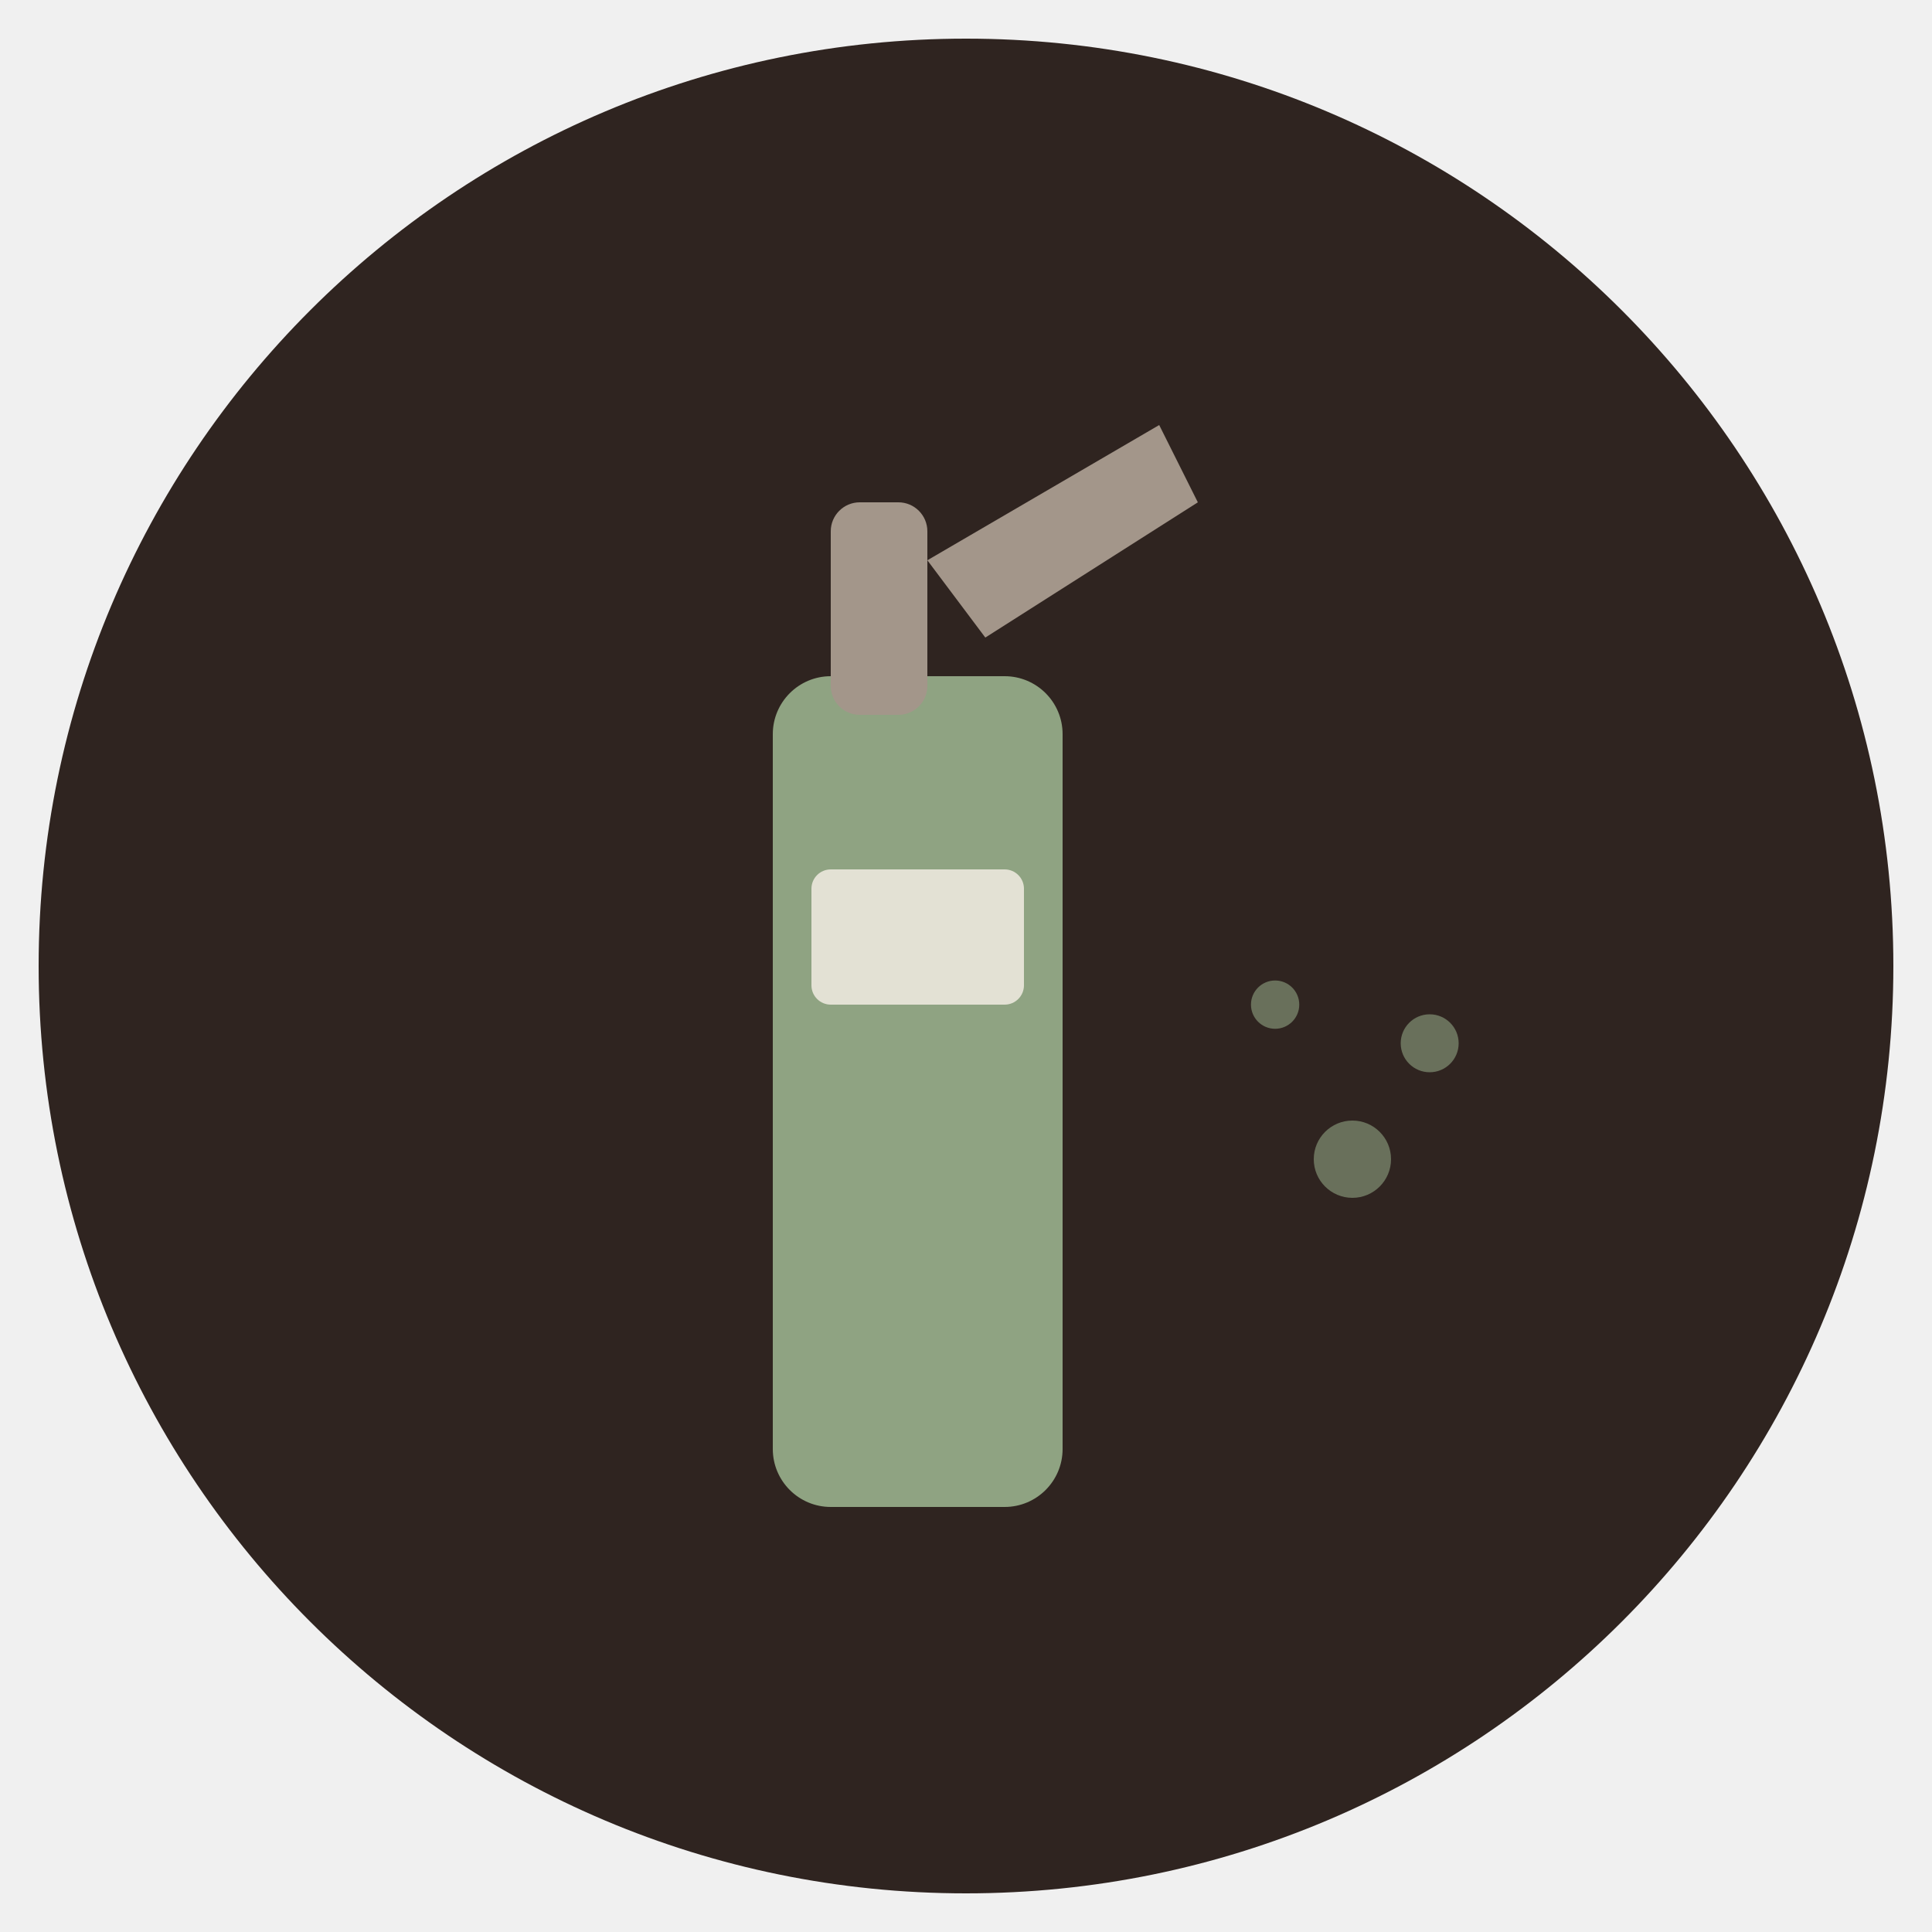
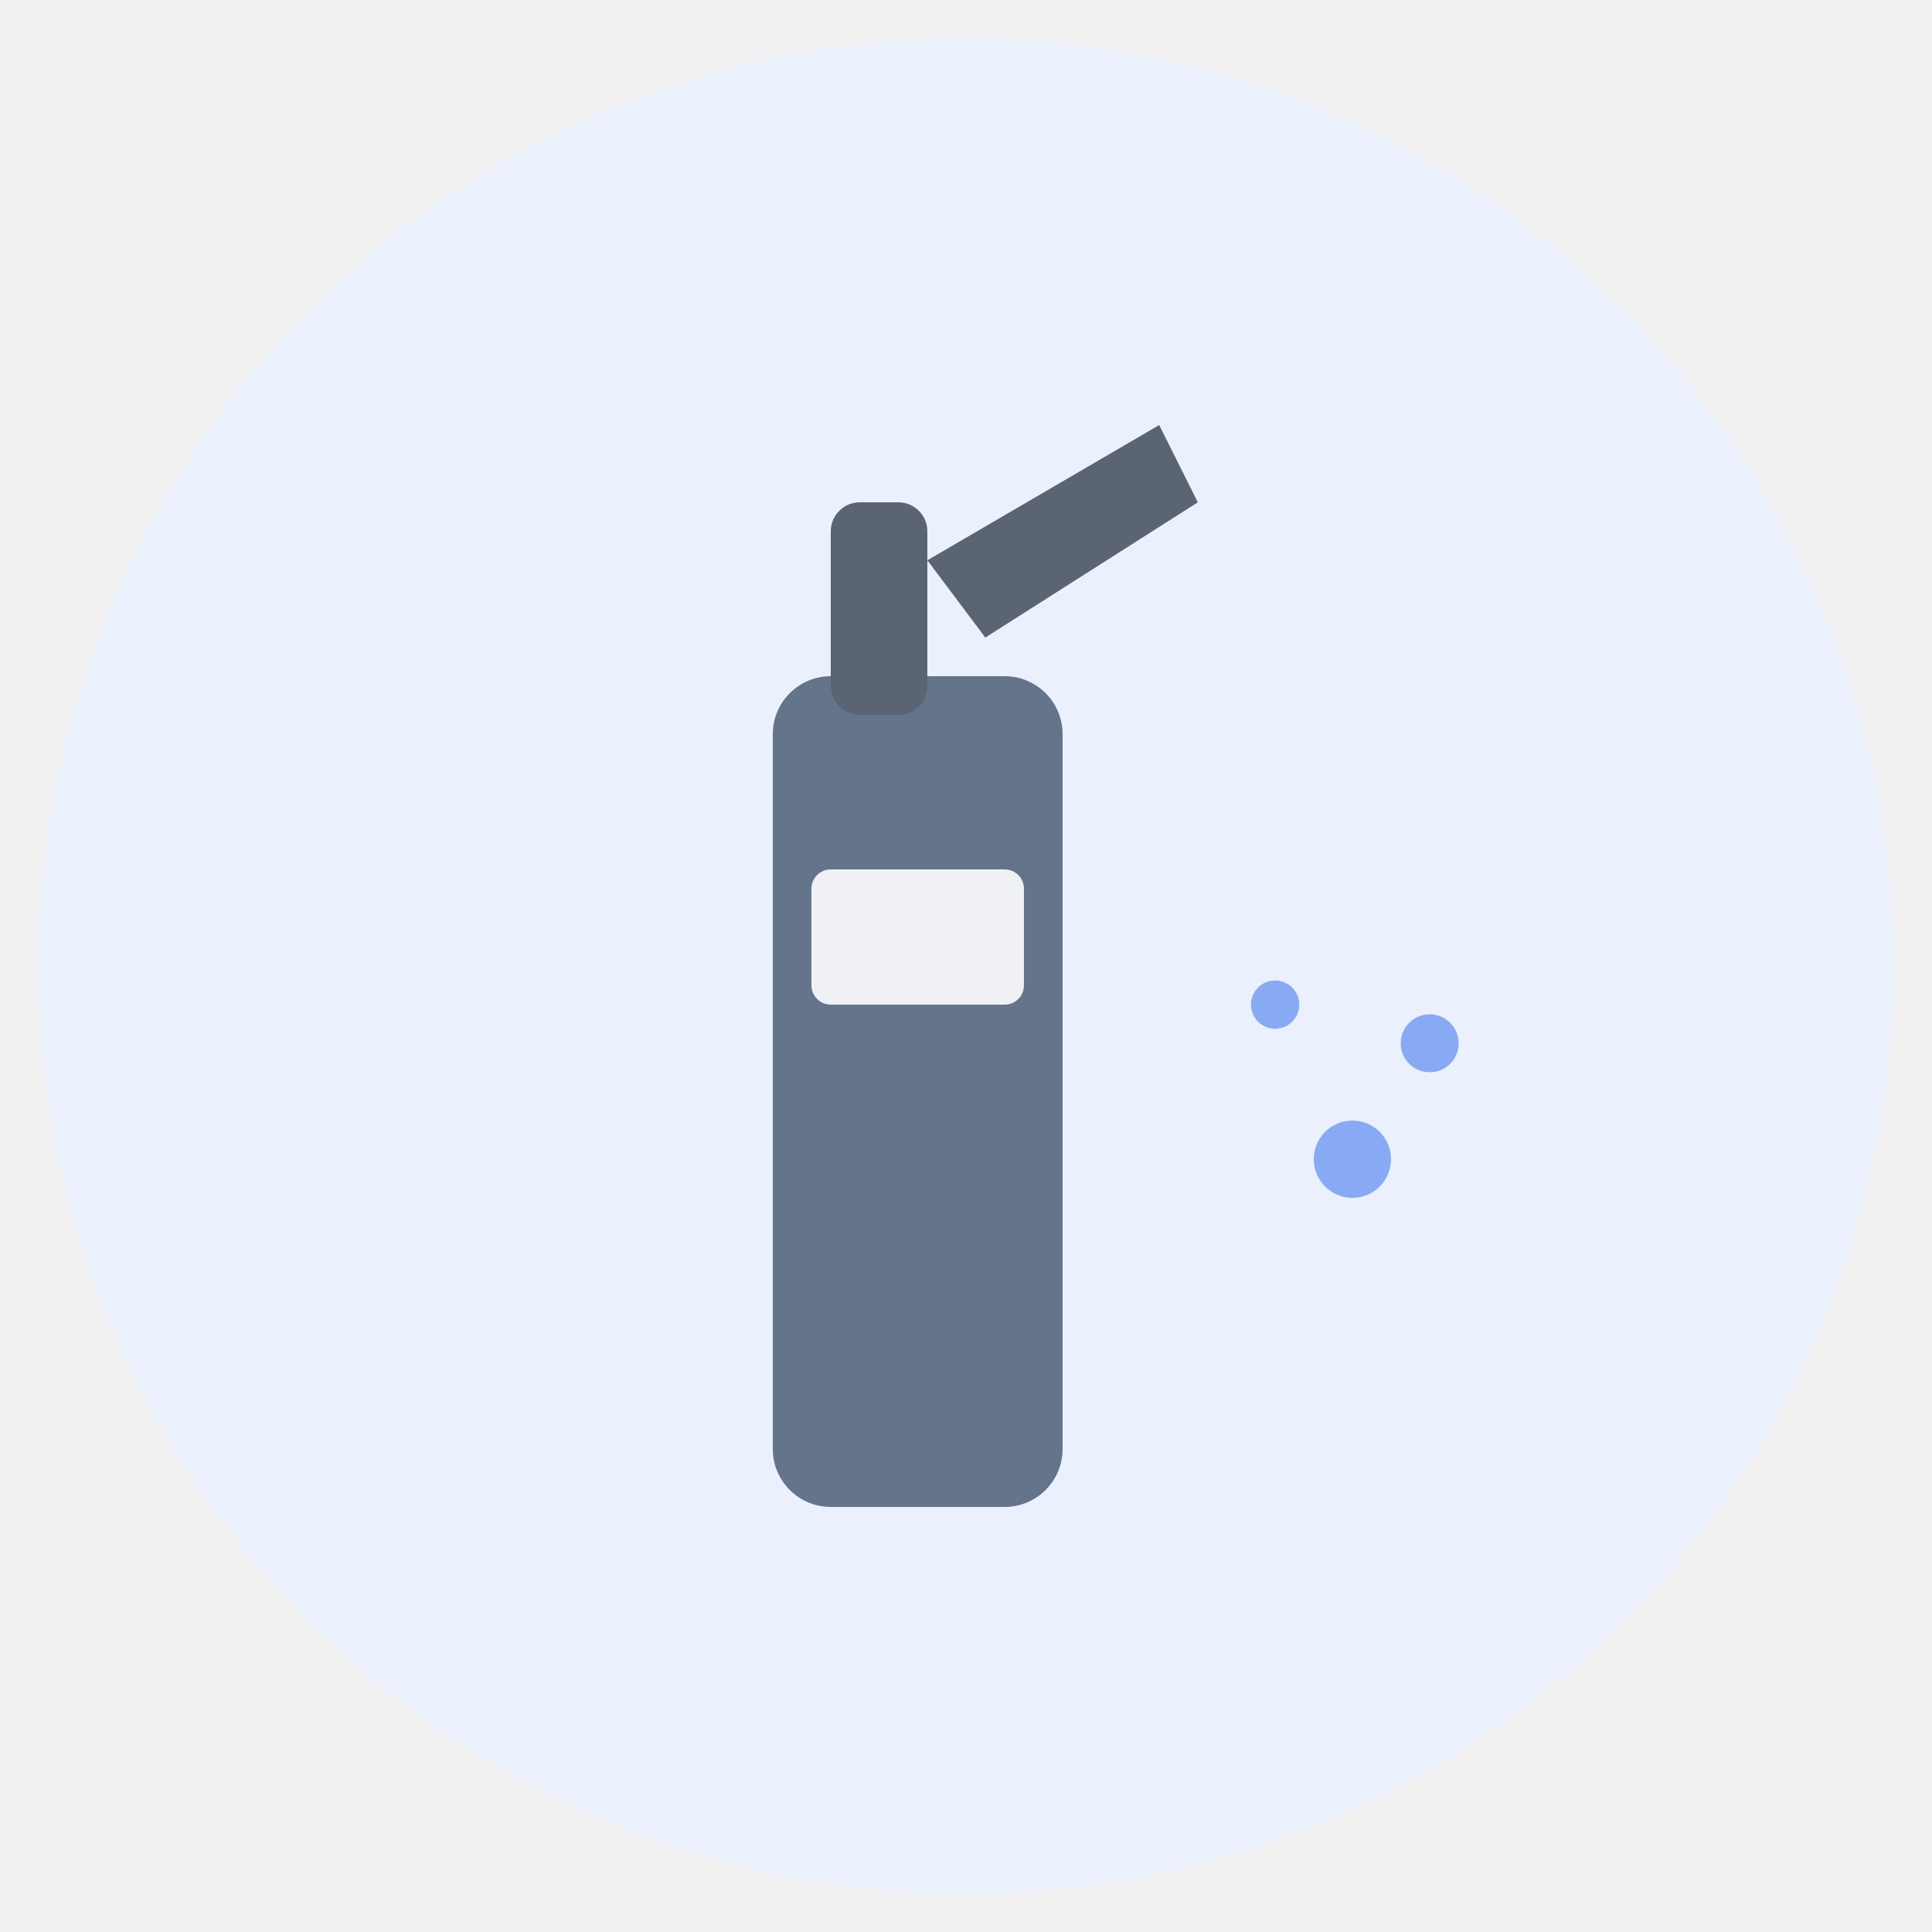
<svg xmlns="http://www.w3.org/2000/svg" viewBox="0 0 200 200" role="img" aria-label="Household">
-   <circle cx="100" cy="100" r="96" fill="#2f2420" />
-   <rect x="80" y="70" width="30" height="86" rx="6" fill="#8fa382" />
-   <rect x="86" y="52" width="10" height="22" rx="3" fill="#a3968a" />
-   <path d="M96 58l24-14 4 8-22 14z" fill="#a3968a" />
-   <rect x="84" y="90" width="22" height="14" rx="2" fill="#f2ece3" opacity="0.85" />
-   <circle cx="140" cy="120" r="4" fill="#8fa382" opacity="0.6" />
-   <circle cx="148" cy="108" r="3" fill="#8fa382" opacity="0.6" />
-   <circle cx="132" cy="104" r="2.5" fill="#8fa382" opacity="0.6" />
+   <circle cx="100" cy="100" r="96" fill="#eaf1fd" />
+   <rect x="80" y="70" width="30" height="86" rx="6" fill="#64748b" />
+   <rect x="86" y="52" width="10" height="22" rx="3" fill="#5b6472" />
+   <path d="M96 58l24-14 4 8-22 14z" fill="#5b6472" />
+   <rect x="84" y="90" width="22" height="14" rx="2" fill="#ffffff" opacity="0.9" />
+   <circle cx="140" cy="120" r="4" fill="#2563eb" opacity="0.5" />
+   <circle cx="148" cy="108" r="3" fill="#2563eb" opacity="0.5" />
+   <circle cx="132" cy="104" r="2.5" fill="#2563eb" opacity="0.5" />
</svg>
